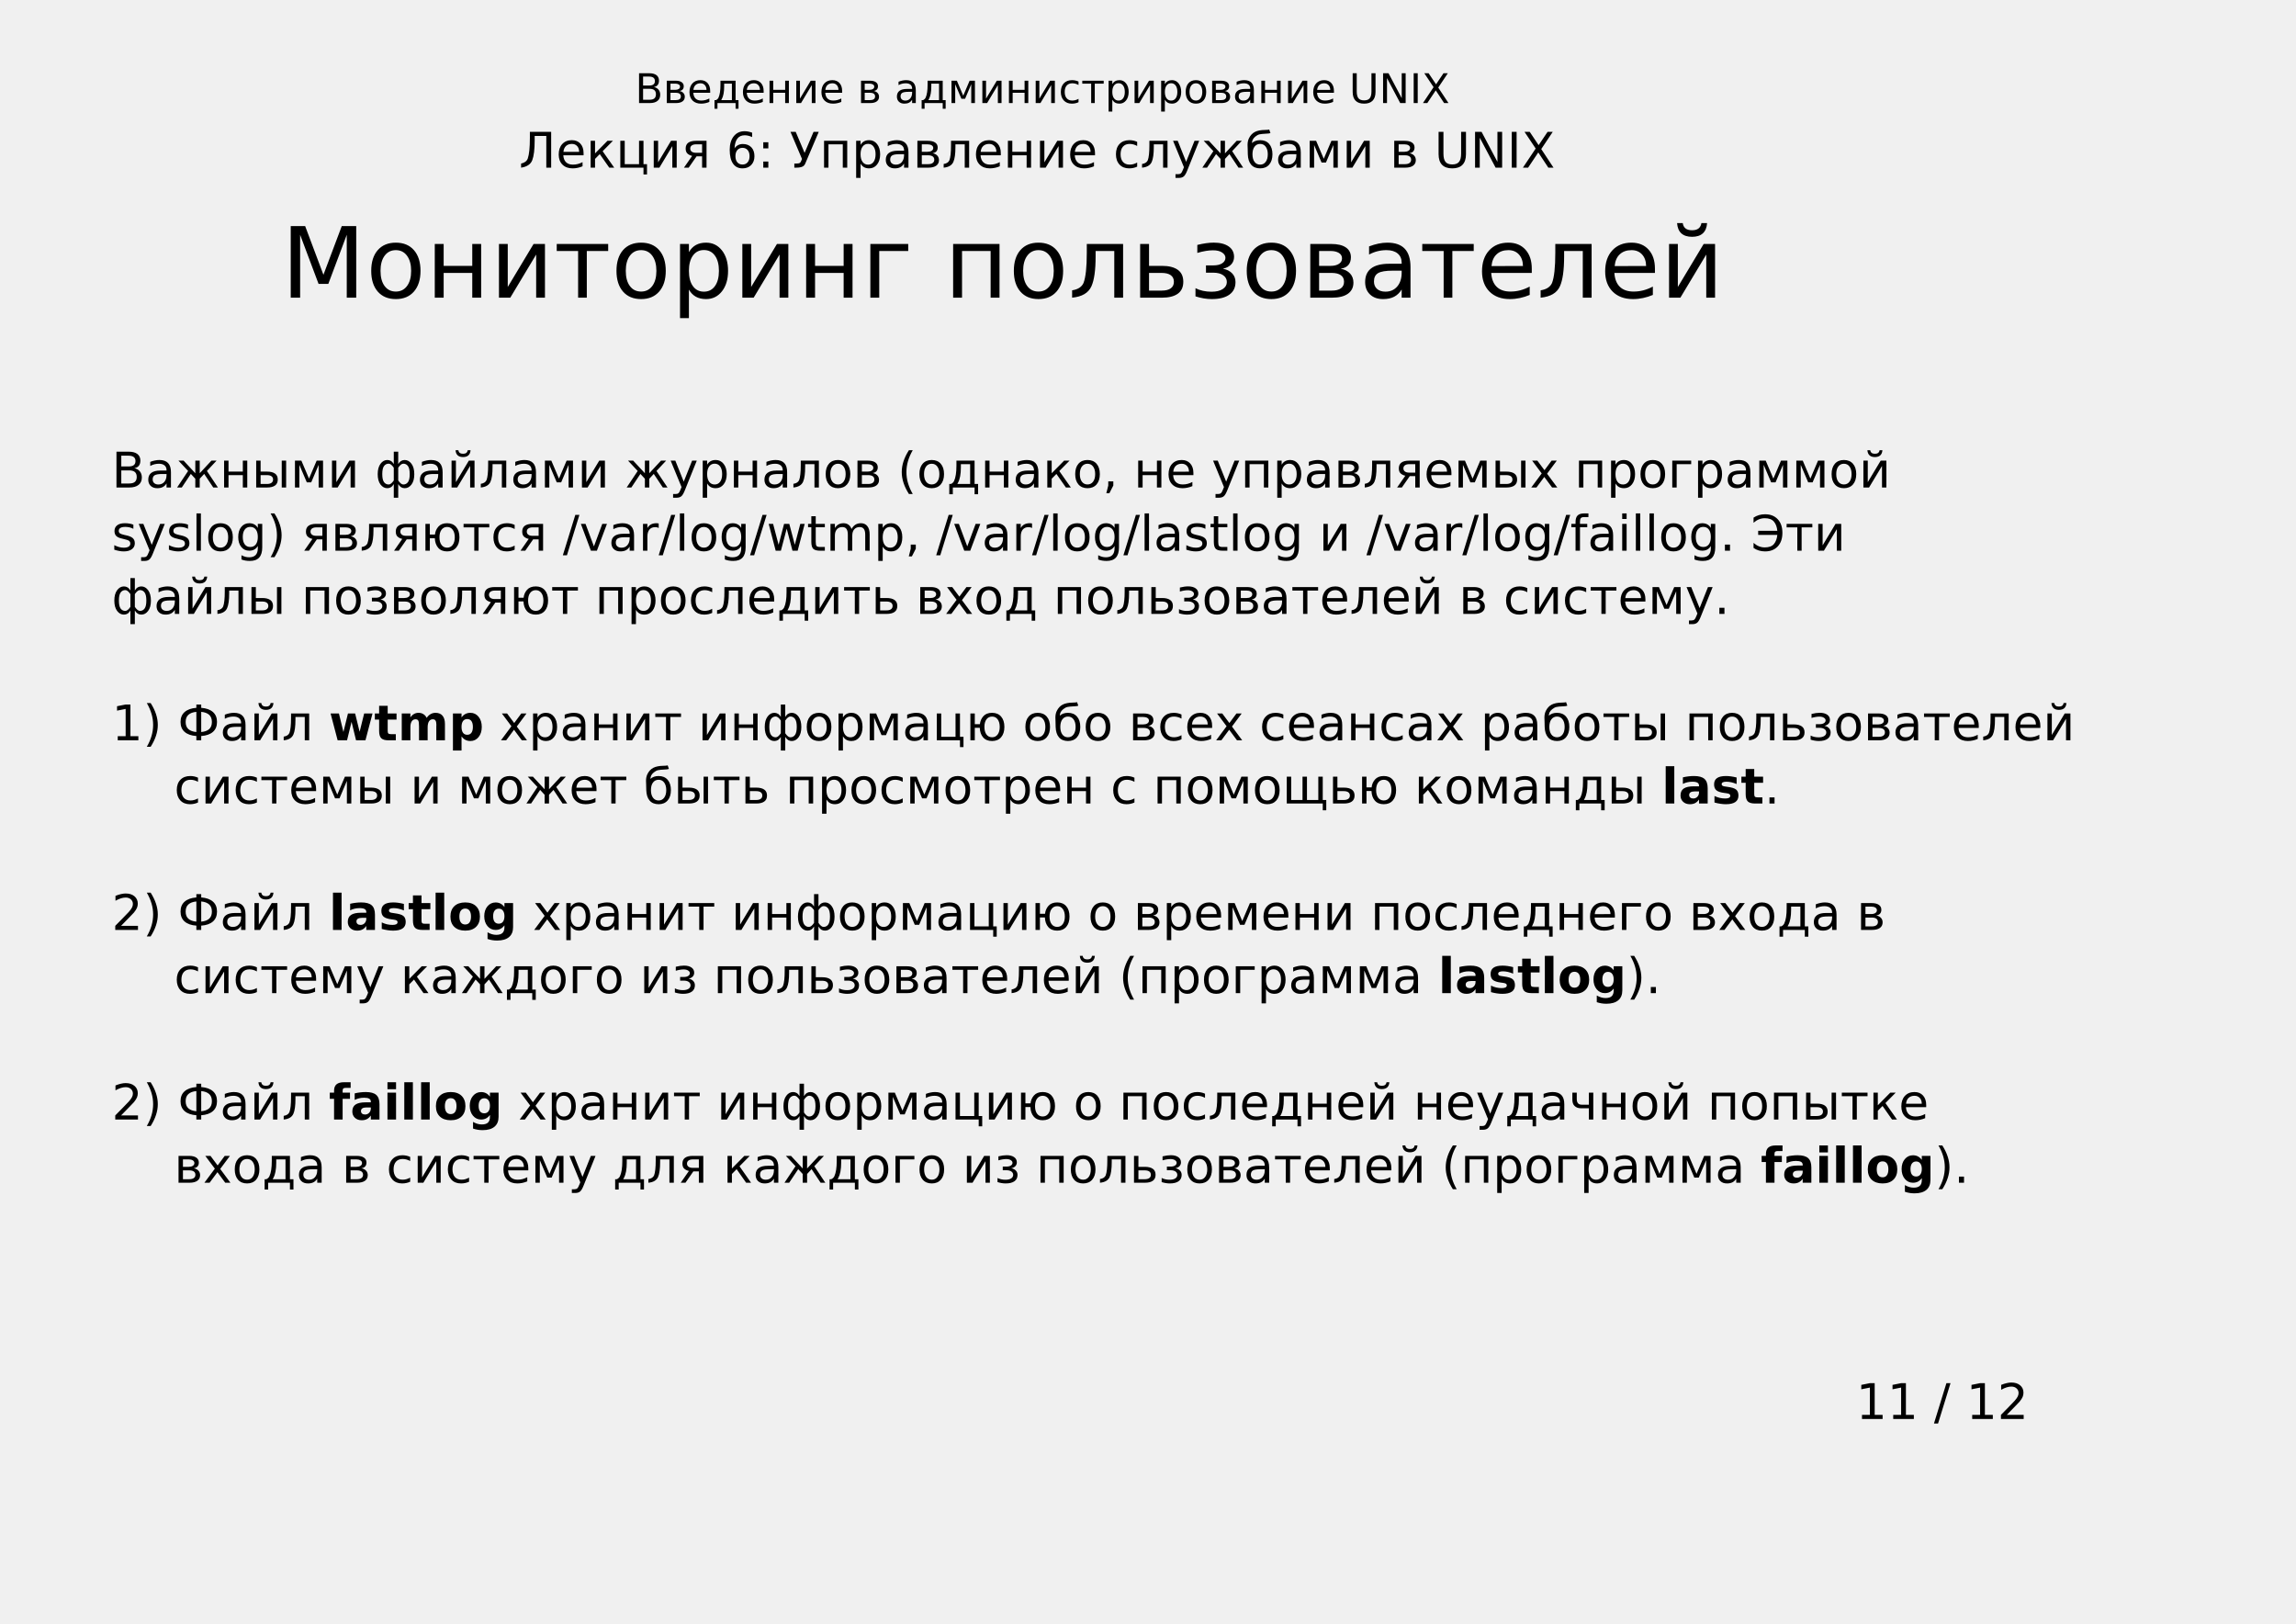
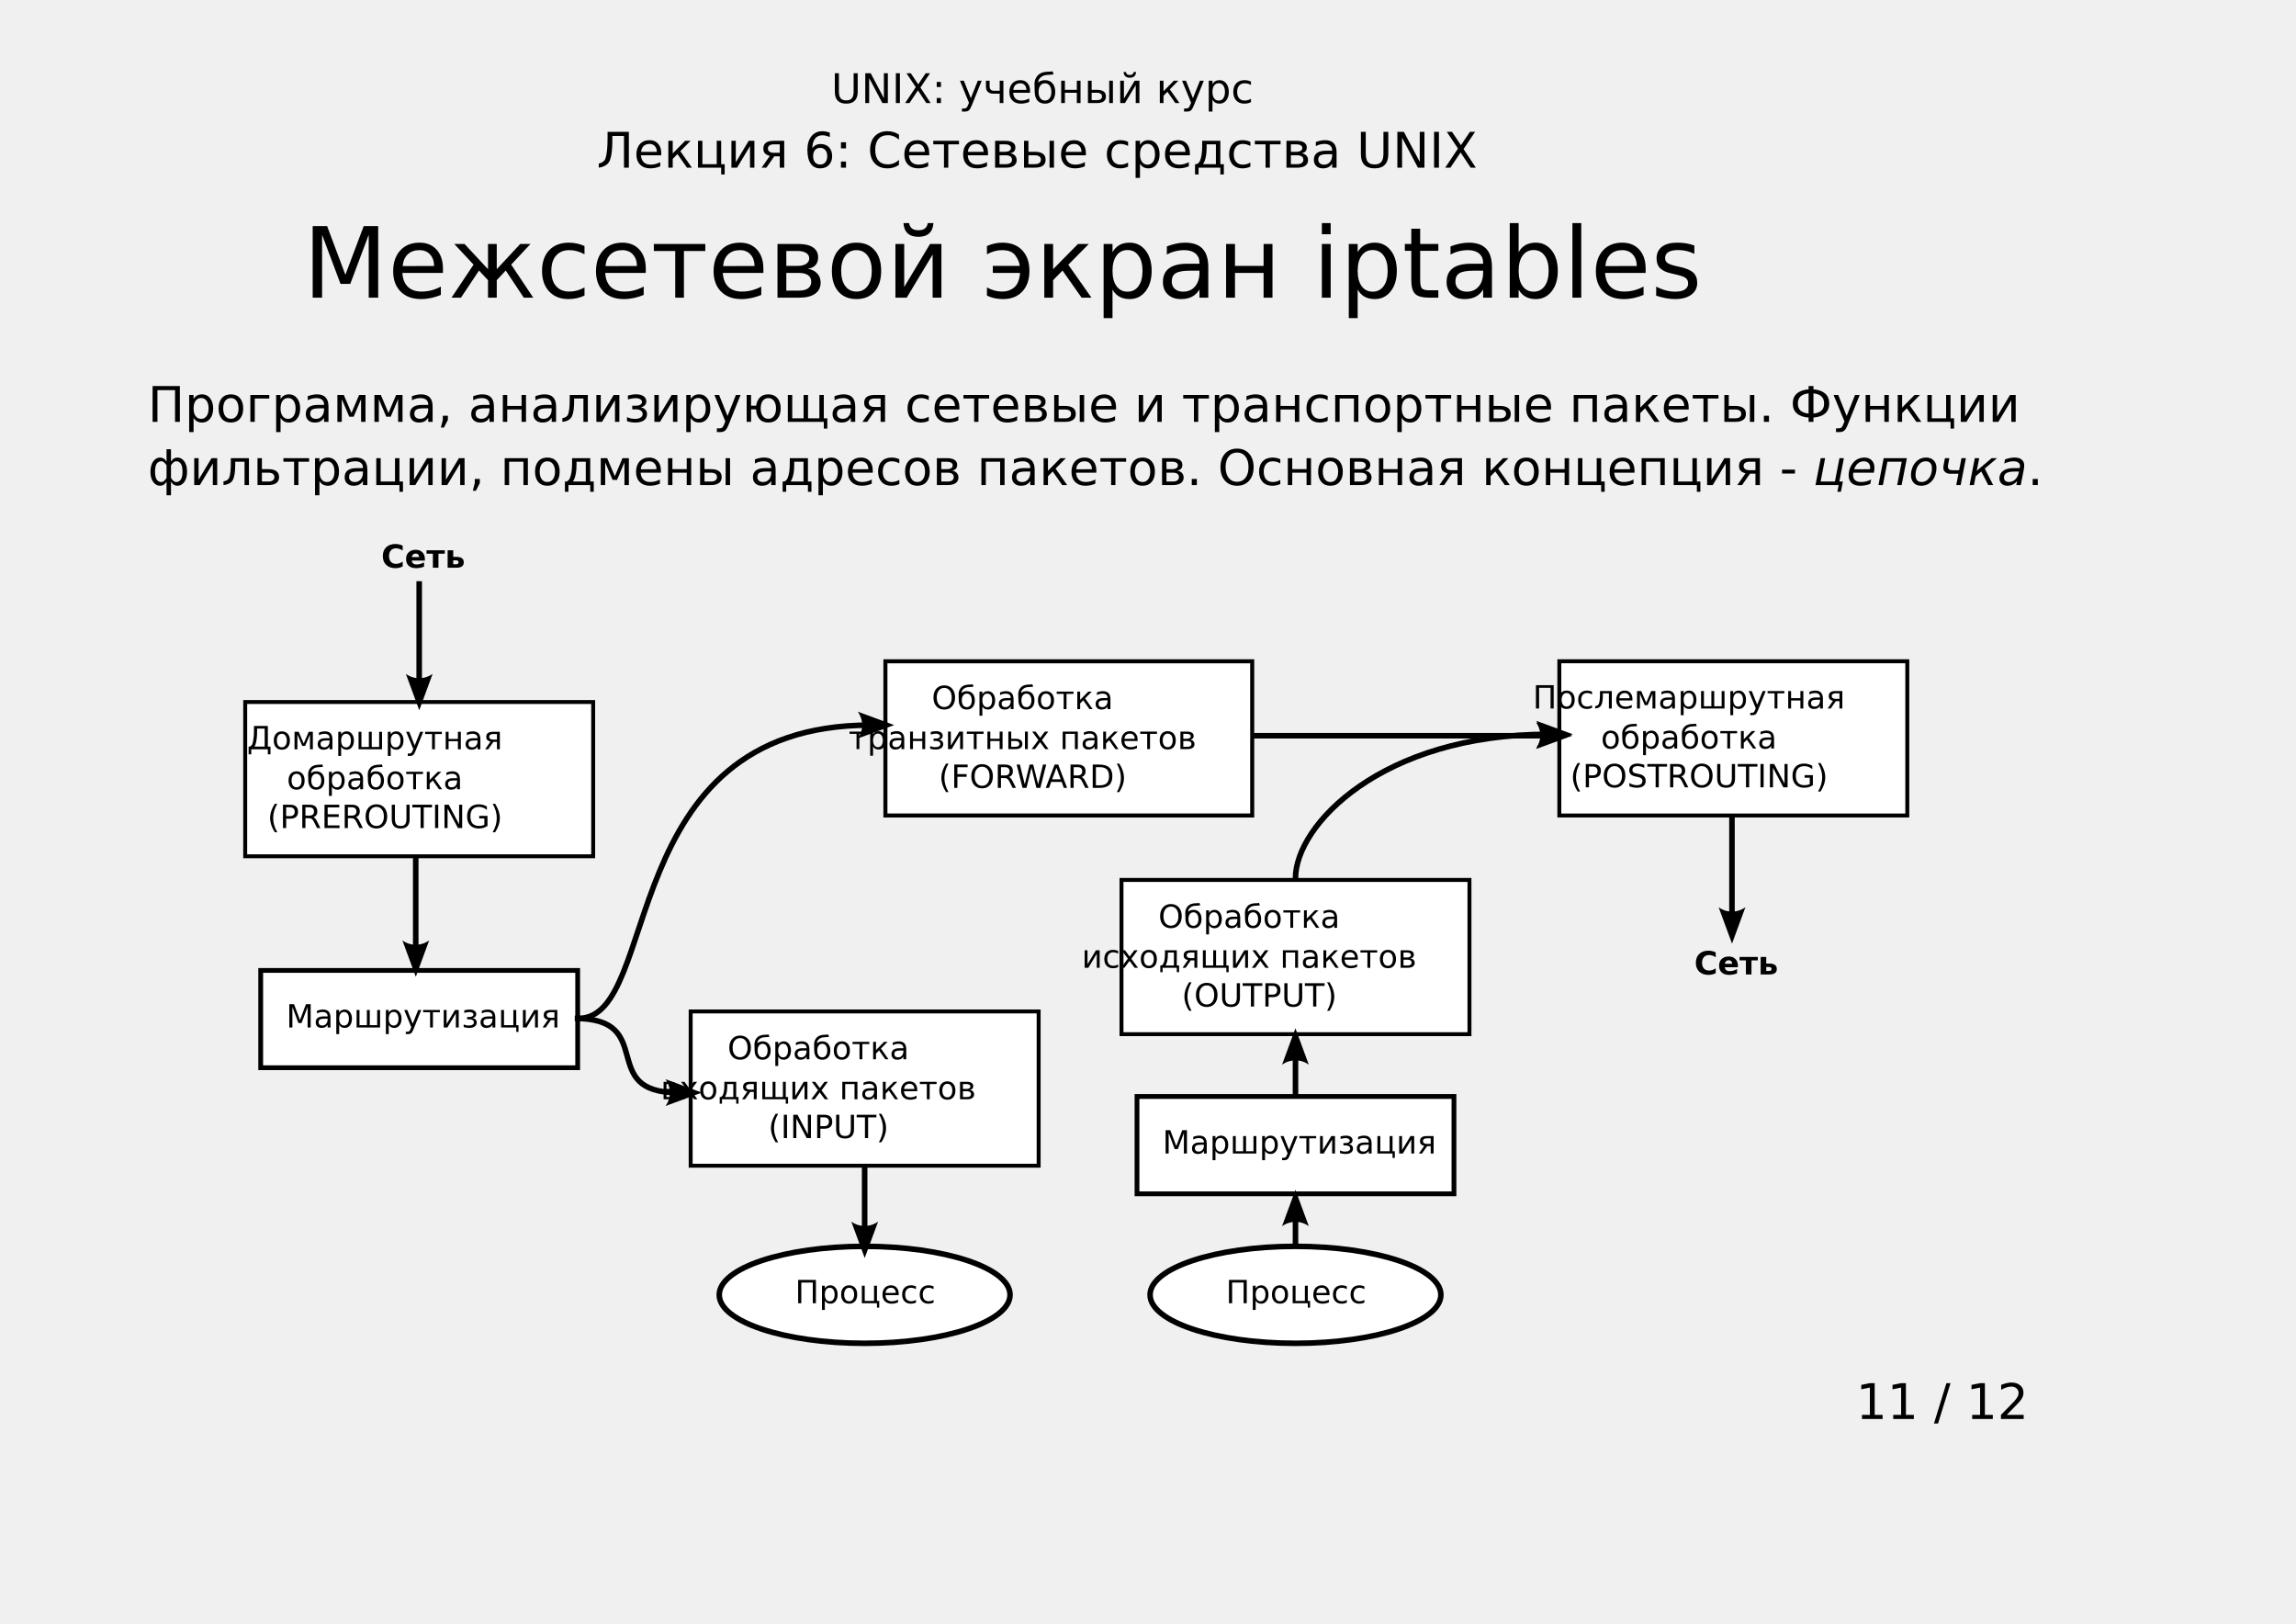
<svg xmlns="http://www.w3.org/2000/svg" width="841.89pt" height="595.276pt" id="svg2">
  <defs id="defs4">
    <marker orient="auto" refY="0.0" refX="0.0" id="Arrow2Mstart" style="overflow:visible">
      <path id="path2179" style="font-size:12.0;fill-rule:evenodd;stroke-width:0.625;stroke-linejoin:round" d="M 8.719,4.034 L -2.207,0.016 L 8.719,-4.002 C 6.973,-1.63 6.983,1.616 8.719,4.034 z " transform="scale(0.6) translate(-5,0)" />
    </marker>
    <marker orient="auto" refY="0.0" refX="0.0" id="Arrow2Mend" style="overflow:visible;">
      <path id="path2316" style="font-size:12.0;fill-rule:evenodd;stroke-width:0.625;stroke-linejoin:round;" d="M 8.719,4.034 L -2.207,0.016 L 8.719,-4.002 C 6.973,-1.63 6.983,1.616 8.719,4.034 z " transform="scale(0.6) rotate(180) translate(-5,0)" />
    </marker>
  </defs>
  <g id="layer4" />
  <g id="layer3">
    <text xml:space="preserve" style="font-size:24px;font-style:normal;font-variant:normal;font-weight:normal;font-stretch:normal;text-align:start;line-height:125%;writing-mode:lr-tb;text-anchor:start;fill:#000000;fill-opacity:1;stroke:none;stroke-width:1pt;stroke-linecap:butt;stroke-linejoin:miter;stroke-opacity:1;display:inline;font-family:Bitstream Vera Sans" x="907.349" y="693.62" id="text1334">
      <tspan id="tspan1336" x="907.349" y="693.62">11 / 12</tspan>
    </text>
-     <text xml:space="preserve" style="font-size:24px;font-style:normal;font-variant:normal;font-weight:normal;font-stretch:normal;text-align:start;line-height:125%;writing-mode:lr-tb;text-anchor:start;fill:#000000;fill-opacity:1;stroke:none;stroke-width:1pt;stroke-linecap:butt;stroke-linejoin:miter;stroke-opacity:1;font-family:Bitstream Vera Sans" x="54.583" y="238.298" id="text1342">
-       <tspan x="54.583" y="238.298" id="tspan1410">Важными файлами журналов (однако, не управляемых программой </tspan>
-       <tspan x="54.583" y="269.194" id="tspan3304">syslog) являются /var/log/wtmp, /var/log/lastlog и /var/log/faillog. Эти</tspan>
-       <tspan x="54.583" y="300.089" id="tspan3310">файлы позволяют проследить вход пользователей в систему.</tspan>
-       <tspan x="54.583" y="330.984" id="tspan3312" />
-       <tspan x="54.583" y="361.879" id="tspan3314">1) Файл <tspan style="font-size:24px;font-style:normal;font-variant:normal;font-weight:bold;font-stretch:normal;text-align:start;line-height:125%;writing-mode:lr-tb;text-anchor:start;font-family:Bitstream Vera Sans" id="tspan3322">wtmp</tspan> хранит информацю обо всех сеансах работы пользователей</tspan>
-       <tspan x="54.583" y="392.774" id="tspan3316">    системы и может быть просмотрен с помощью команды <tspan style="font-size:24px;font-style:normal;font-variant:normal;font-weight:bold;font-stretch:normal;text-align:start;line-height:125%;writing-mode:lr-tb;text-anchor:start;font-family:Bitstream Vera Sans" id="tspan3324">last</tspan>.</tspan>
-       <tspan x="54.583" y="423.67" id="tspan3318" />
-       <tspan x="54.583" y="454.565" id="tspan3320">2) Файл <tspan style="font-size:24px;font-style:normal;font-variant:normal;font-weight:bold;font-stretch:normal;text-align:start;line-height:125%;writing-mode:lr-tb;text-anchor:start;font-family:Bitstream Vera Sans" id="tspan3338">lastlog</tspan> хранит информацию о времени последнего входа в</tspan>
-       <tspan x="54.583" y="485.46" id="tspan3326">    систему каждого из пользователей (программа <tspan style="font-size:24px;font-style:normal;font-variant:normal;font-weight:bold;font-stretch:normal;text-align:start;line-height:125%;writing-mode:lr-tb;text-anchor:start;font-family:Bitstream Vera Sans" id="tspan3336">lastlog</tspan>).</tspan>
-       <tspan x="54.583" y="516.355" id="tspan3328" />
-       <tspan x="54.583" y="547.25" id="tspan3302">2) Файл <tspan style="font-size:24px;font-style:normal;font-variant:normal;font-weight:bold;font-stretch:normal;text-align:start;line-height:125%;writing-mode:lr-tb;text-anchor:start;font-family:Bitstream Vera Sans" id="tspan3340">faillog</tspan> хранит информацию о последней неудачной попытке</tspan>
-       <tspan x="54.583" y="578.146" id="tspan3334">    входа в систему для каждого из пользователей (программа <tspan style="font-size:24px;font-style:normal;font-variant:normal;font-weight:bold;font-stretch:normal;text-align:start;line-height:125%;writing-mode:lr-tb;text-anchor:start;font-family:Bitstream Vera Sans" id="tspan3342">faillog</tspan>).</tspan>
+     <text xml:space="preserve" style="font-size:24px;font-style:normal;font-variant:normal;font-weight:normal;font-stretch:normal;text-align:start;line-height:125%;writing-mode:lr-tb;text-anchor:start;fill:#000000;fill-opacity:1;stroke:none;stroke-width:1pt;stroke-linecap:butt;stroke-linejoin:miter;stroke-opacity:1;font-family:Bitstream Vera Sans" x="72.249" y="206.202" id="text1342">
+       <tspan x="72.249" y="206.202" id="tspan2251">Программа, анализирующая сетевые и транспортные пакеты. Функции</tspan>
+       <tspan x="72.249" y="237.097" id="tspan3564">фильтрации, подмены адресов пакетов. Основная концепция - <tspan style="font-size:24px;font-style:oblique;font-variant:normal;font-weight:normal;font-stretch:normal;text-align:start;line-height:125%;writing-mode:lr-tb;text-anchor:start;font-family:Bitstream Vera Sans" id="tspan3566">цепочка</tspan>. </tspan>
    </text>
  </g>
  <g id="layer1" style="display:inline">
    <text xml:space="preserve" style="font-size:24px;font-style:normal;font-variant:normal;font-weight:normal;font-stretch:normal;text-align:center;line-height:125%;writing-mode:lr-tb;text-anchor:middle;fill:#000000;fill-opacity:1;stroke:none;stroke-width:1pt;stroke-linecap:butt;stroke-linejoin:miter;stroke-opacity:1;font-family:Bitstream Vera Sans" x="526.099" y="81.957" id="text1326">
-       <tspan id="tspan1328" x="526.099" y="81.957">Лекция 6: Управление службами в UNIX</tspan>
+       <tspan id="tspan1328" x="526.099" y="81.957">Лекция 6: Сетевые средства UNIX</tspan>
    </text>
    <text xml:space="preserve" style="font-size:48px;font-style:normal;font-variant:normal;font-weight:normal;font-stretch:normal;text-align:center;line-height:125%;writing-mode:lr-tb;text-anchor:middle;fill:#000000;fill-opacity:1;stroke:none;stroke-width:1pt;stroke-linecap:butt;stroke-linejoin:miter;stroke-opacity:1;font-family:Bitstream Vera Sans" x="528.279" y="145.507" id="text1330">
-       <tspan id="tspan1332" x="528.279" y="145.507">Мониторинг пользователей</tspan>
+       <tspan id="tspan1332" x="528.279" y="145.507">Межсетевой экран iptables</tspan>
    </text>
    <text xml:space="preserve" style="font-size:20px;font-style:normal;font-variant:normal;font-weight:normal;font-stretch:normal;text-align:center;line-height:125%;writing-mode:lr-tb;text-anchor:middle;fill:#000000;fill-opacity:1;stroke:none;stroke-width:1pt;stroke-linecap:butt;stroke-linejoin:miter;stroke-opacity:1;display:inline;font-family:Bitstream Vera Sans" x="525.522" y="50.379" id="text10267">
-       <tspan id="tspan10269" x="525.522" y="50.379">Введение в администрирование UNIX</tspan>
+       <tspan id="tspan10269" x="525.522" y="50.379">UNIX: учебный курс</tspan>
    </text>
+     <g id="g3511" transform="translate(42.07454,0)">
+       <rect y="343.166" x="77.808" height="75.393" width="170.122" id="rect1306" style="fill:#ffffff;fill-opacity:1;fill-rule:nonzero;stroke:#000000;stroke-width:1.926;stroke-linecap:round;stroke-linejoin:miter;stroke-miterlimit:4;stroke-dasharray:none;stroke-dashoffset:0;stroke-opacity:1" />
+       <text id="text2035" y="366.261" x="163.537" style="font-size:15.639px;font-style:normal;font-variant:normal;font-weight:normal;font-stretch:normal;text-align:center;line-height:125%;writing-mode:lr-tb;text-anchor:middle;fill:#000000;fill-opacity:1;stroke:none;stroke-width:1pt;stroke-linecap:butt;stroke-linejoin:miter;stroke-opacity:1;font-family:Bitstream Vera Sans" xml:space="preserve">
+         <tspan y="366.261" x="163.537" id="tspan2037">Домаршрутная</tspan>
+         <tspan id="tspan2039" y="385.809" x="163.537">обработка</tspan>
+         <tspan id="tspan2041" y="404.774" x="163.537">(PREROUTING)</tspan>
+       </text>
+       <rect y="474.355" x="85.385" height="47.571" width="154.969" id="rect2043" style="fill:#ffffff;fill-opacity:1;fill-rule:nonzero;stroke:#000000;stroke-width:2.342;stroke-linecap:round;stroke-linejoin:miter;stroke-miterlimit:4;stroke-dasharray:none;stroke-dashoffset:0;stroke-opacity:1" />
+       <text id="text2045" y="502.252" x="97.844" style="font-size:15.639px;font-style:normal;font-weight:normal;fill:#000000;fill-opacity:1;stroke:none;stroke-width:1pt;stroke-linecap:butt;stroke-linejoin:miter;stroke-opacity:1;font-family:Bitstream Vera Sans" xml:space="preserve">
+         <tspan y="502.252" x="97.844" id="tspan2047">Маршрутизация</tspan>
+       </text>
+       <path id="path2914" d="M 162.869,284.104 L 162.869,335.446" style="fill:none;fill-opacity:0.75;fill-rule:evenodd;stroke:#000000;stroke-width:2.715;stroke-linecap:butt;stroke-linejoin:miter;marker-end:url(#Arrow2Mend);stroke-miterlimit:4;stroke-dasharray:none;stroke-opacity:1" />
+       <text id="text3648" y="277.522" x="144.313" style="font-size:15.639px;font-style:normal;font-variant:normal;font-weight:bold;font-stretch:normal;text-align:start;line-height:125%;writing-mode:lr-tb;text-anchor:start;fill:#000000;fill-opacity:1;stroke:none;stroke-width:1pt;stroke-linecap:butt;stroke-linejoin:miter;stroke-opacity:1;font-family:Bitstream Vera Sans" xml:space="preserve">
+         <tspan y="277.522" x="144.313" id="tspan3650">Сеть</tspan>
+       </text>
+       <rect y="494.423" x="295.594" height="75.393" width="170.122" id="rect3652" style="fill:#ffffff;fill-opacity:1;fill-rule:nonzero;stroke:#000000;stroke-width:1.926;stroke-linecap:round;stroke-linejoin:miter;stroke-miterlimit:4;stroke-dasharray:none;stroke-dashoffset:0;stroke-opacity:1" />
+       <text id="text3654" y="517.807" x="380.38" style="font-size:15.639px;font-style:normal;font-variant:normal;font-weight:normal;font-stretch:normal;text-align:center;line-height:125%;writing-mode:lr-tb;text-anchor:middle;fill:#000000;fill-opacity:1;stroke:none;stroke-width:1pt;stroke-linecap:butt;stroke-linejoin:miter;stroke-opacity:1;font-family:Bitstream Vera Sans" xml:space="preserve">
+         <tspan id="tspan3658" y="517.807" x="380.38">Обработка</tspan>
+         <tspan id="tspan3662" y="537.356" x="380.38">входящих пакетов</tspan>
+         <tspan id="tspan3660" y="556.321" x="380.38">(INPUT)</tspan>
+       </text>
+       <path transform="matrix(1.303222,0,0,1.303222,-89.31869,144.817)" d="M 415.173 374.55 A 54.548 18.183 0 1 1  306.076,374.55 A 54.548 18.183 0 1 1  415.173 374.55 z" id="path3664" style="fill:#ffffff;fill-opacity:1;fill-rule:nonzero;stroke:#000000;stroke-width:2.083;stroke-linecap:round;stroke-linejoin:miter;stroke-miterlimit:4;stroke-dasharray:none;stroke-dashoffset:0;stroke-opacity:1" />
+       <text id="text3666" y="637.051" x="346.61" style="font-size:15.639px;font-style:normal;font-weight:normal;fill:#000000;fill-opacity:1;stroke:none;stroke-width:1pt;stroke-linecap:butt;stroke-linejoin:miter;stroke-opacity:1;font-family:Bitstream Vera Sans" xml:space="preserve">
+         <tspan y="637.051" x="346.61" id="tspan3668">Процесс</tspan>
+       </text>
+       <path style="fill:none;fill-opacity:0.75;fill-rule:evenodd;stroke:#000000;stroke-width:2.715;stroke-linecap:butt;stroke-linejoin:miter;marker-end:url(#Arrow2Mend);stroke-miterlimit:4;stroke-dasharray:none;stroke-opacity:1" d="M 380.655,570.297 L 380.655,603.208" id="path3670" />
+       <rect y="430.137" x="506.227" height="75.393" width="170.122" id="rect3672" style="fill:#ffffff;fill-opacity:1;fill-rule:nonzero;stroke:#000000;stroke-width:1.926;stroke-linecap:round;stroke-linejoin:miter;stroke-miterlimit:4;stroke-dasharray:none;stroke-dashoffset:0;stroke-opacity:1" />
+       <text id="text3674" y="453.522" x="591.013" style="font-size:15.639px;font-style:normal;font-variant:normal;font-weight:normal;font-stretch:normal;text-align:center;line-height:125%;writing-mode:lr-tb;text-anchor:middle;fill:#000000;fill-opacity:1;stroke:none;stroke-width:1pt;stroke-linecap:butt;stroke-linejoin:miter;stroke-opacity:1;font-family:Bitstream Vera Sans" xml:space="preserve">
+         <tspan id="tspan3676" y="453.522" x="591.013">Обработка</tspan>
+         <tspan id="tspan3678" y="473.07" x="591.013">исходящих пакетов</tspan>
+         <tspan id="tspan3680" y="492.035" x="591.013">(OUTPUT)</tspan>
+       </text>
+       <path transform="matrix(1.303222,0,0,1.303222,121.314,144.817)" d="M 415.173 374.55 A 54.548 18.183 0 1 1  306.076,374.55 A 54.548 18.183 0 1 1  415.173 374.55 z" id="path3682" style="fill:#ffffff;fill-opacity:1;fill-rule:nonzero;stroke:#000000;stroke-width:2.083;stroke-linecap:round;stroke-linejoin:miter;stroke-miterlimit:4;stroke-dasharray:none;stroke-dashoffset:0;stroke-opacity:1" />
+       <text id="text3684" y="637.051" x="557.242" style="font-size:15.639px;font-style:normal;font-weight:normal;fill:#000000;fill-opacity:1;stroke:none;stroke-width:1pt;stroke-linecap:butt;stroke-linejoin:miter;stroke-opacity:1;font-family:Bitstream Vera Sans" xml:space="preserve">
+         <tspan y="637.051" x="557.242" id="tspan3686">Процесс</tspan>
+       </text>
+       <path style="fill:none;fill-opacity:0.75;fill-rule:evenodd;stroke:#000000;stroke-width:2.715;stroke-linecap:butt;stroke-linejoin:miter;marker-end:url(#Arrow2Mend);stroke-miterlimit:4;stroke-dasharray:none;stroke-opacity:1" d="M 591.288,535.452 L 591.288,514.389" id="path3688" />
+       <rect style="fill:#ffffff;fill-opacity:1;fill-rule:nonzero;stroke:#000000;stroke-width:2.342;stroke-linecap:round;stroke-linejoin:miter;stroke-miterlimit:4;stroke-dasharray:none;stroke-dashoffset:0;stroke-opacity:1" id="rect3690" width="154.969" height="47.571" x="513.803" y="535.98" />
+       <text xml:space="preserve" style="font-size:15.639px;font-style:normal;font-weight:normal;fill:#000000;fill-opacity:1;stroke:none;stroke-width:1pt;stroke-linecap:butt;stroke-linejoin:miter;stroke-opacity:1;font-family:Bitstream Vera Sans" x="526.263" y="563.877" id="text3692">
+         <tspan id="tspan3694" x="526.263" y="563.877">Маршрутизация</tspan>
+       </text>
+       <path id="path3696" d="M 591.288,609.364 L 591.288,593.34" style="fill:none;fill-opacity:0.75;fill-rule:evenodd;stroke:#000000;stroke-width:2.715;stroke-linecap:butt;stroke-linejoin:miter;marker-end:url(#Arrow2Mend);stroke-miterlimit:4;stroke-dasharray:none;stroke-opacity:1" />
+       <rect y="323.245" x="390.806" height="75.393" width="179.326" id="rect3698" style="fill:#ffffff;fill-opacity:1;fill-rule:nonzero;stroke:#000000;stroke-width:1.977;stroke-linecap:round;stroke-linejoin:miter;stroke-miterlimit:4;stroke-dasharray:none;stroke-dashoffset:0;stroke-opacity:1" />
+       <text id="text3700" y="346.629" x="480.194" style="font-size:15.639px;font-style:normal;font-variant:normal;font-weight:normal;font-stretch:normal;text-align:center;line-height:125%;writing-mode:lr-tb;text-anchor:middle;fill:#000000;fill-opacity:1;stroke:none;stroke-width:1pt;stroke-linecap:butt;stroke-linejoin:miter;stroke-opacity:1;font-family:Bitstream Vera Sans" xml:space="preserve">
+         <tspan id="tspan3702" y="346.629" x="480.194">Обработка</tspan>
+         <tspan id="tspan3704" y="366.178" x="480.194">транзитных пакетов</tspan>
+         <tspan id="tspan3706" y="385.143" x="480.194">(FORWARD)</tspan>
+       </text>
+       <path style="fill:none;fill-opacity:0.75;fill-rule:evenodd;stroke:#000000;stroke-width:2.715;stroke-linecap:butt;stroke-linejoin:miter;marker-end:url(#Arrow2Mend);stroke-miterlimit:4;stroke-dasharray:none;stroke-opacity:1" d="M 238.936,497.811 C 279.722,497.811 249.492,534.115 289.347,534.115" id="path3708" />
+       <path id="path3710" d="M 240.798,497.811 C 281.583,497.811 257.866,354.457 383.365,354.457" style="fill:none;fill-opacity:0.75;fill-rule:evenodd;stroke:#000000;stroke-width:2.715;stroke-linecap:butt;stroke-linejoin:miter;marker-end:url(#Arrow2Mend);stroke-miterlimit:4;stroke-dasharray:none;stroke-opacity:1" />
+       <rect y="323.245" x="720.283" height="75.393" width="170.122" id="rect3712" style="fill:#ffffff;fill-opacity:1;fill-rule:nonzero;stroke:#000000;stroke-width:1.926;stroke-linecap:round;stroke-linejoin:miter;stroke-miterlimit:4;stroke-dasharray:none;stroke-dashoffset:0;stroke-opacity:1" />
+       <text id="text3714" y="346.339" x="806.012" style="font-size:15.639px;font-style:normal;font-variant:normal;font-weight:normal;font-stretch:normal;text-align:center;line-height:125%;writing-mode:lr-tb;text-anchor:middle;fill:#000000;fill-opacity:1;stroke:none;stroke-width:1pt;stroke-linecap:butt;stroke-linejoin:miter;stroke-opacity:1;font-family:Bitstream Vera Sans" xml:space="preserve">
+         <tspan y="346.339" x="806.012" id="tspan3716">Послемаршрутная</tspan>
+         <tspan id="tspan3718" y="365.887" x="806.012">обработка</tspan>
+         <tspan id="tspan3720" y="384.852" x="806.012">(POSTROUTING)</tspan>
+       </text>
+       <path id="path3722" d="M 804.686,398.197 L 804.686,449.538" style="fill:none;fill-opacity:0.75;fill-rule:evenodd;stroke:#000000;stroke-width:2.715;stroke-linecap:butt;stroke-linejoin:miter;marker-end:url(#Arrow2Mend);stroke-miterlimit:4;stroke-dasharray:none;stroke-opacity:1" />
+       <text id="text3724" y="476.324" x="786.255" style="font-size:15.639px;font-style:normal;font-variant:normal;font-weight:bold;font-stretch:normal;text-align:start;line-height:125%;writing-mode:lr-tb;text-anchor:start;fill:#000000;fill-opacity:1;stroke:none;stroke-width:1pt;stroke-linecap:butt;stroke-linejoin:miter;stroke-opacity:1;font-family:Bitstream Vera Sans" xml:space="preserve">
+         <tspan y="476.324" x="786.255" id="tspan3726">Сеть</tspan>
+       </text>
+       <path id="path3728" d="M 591.288,429.333 C 591.288,403.354 633.334,358.933 715.094,358.933" style="fill:none;fill-opacity:0.75;fill-rule:evenodd;stroke:#000000;stroke-width:2.715;stroke-linecap:butt;stroke-linejoin:miter;marker-end:url(#Arrow2Mend);stroke-miterlimit:4;stroke-dasharray:none;stroke-opacity:1" />
+       <path style="fill:none;fill-opacity:0.75;fill-rule:evenodd;stroke:#000000;stroke-width:2.715;stroke-linecap:butt;stroke-linejoin:miter;marker-end:url(#Arrow2Mend);stroke-miterlimit:4;stroke-dasharray:none;stroke-opacity:1" d="M 570.499,359.637 L 714.928,359.637" id="path3746" />
+       <path id="path3748" d="M 161.18,419.055 L 161.18,465.742" style="fill:none;fill-opacity:0.75;fill-rule:evenodd;stroke:#000000;stroke-width:2.715;stroke-linecap:butt;stroke-linejoin:miter;marker-end:url(#Arrow2Mend);stroke-miterlimit:4;stroke-dasharray:none;stroke-opacity:1" />
+     </g>
  </g>
</svg>
